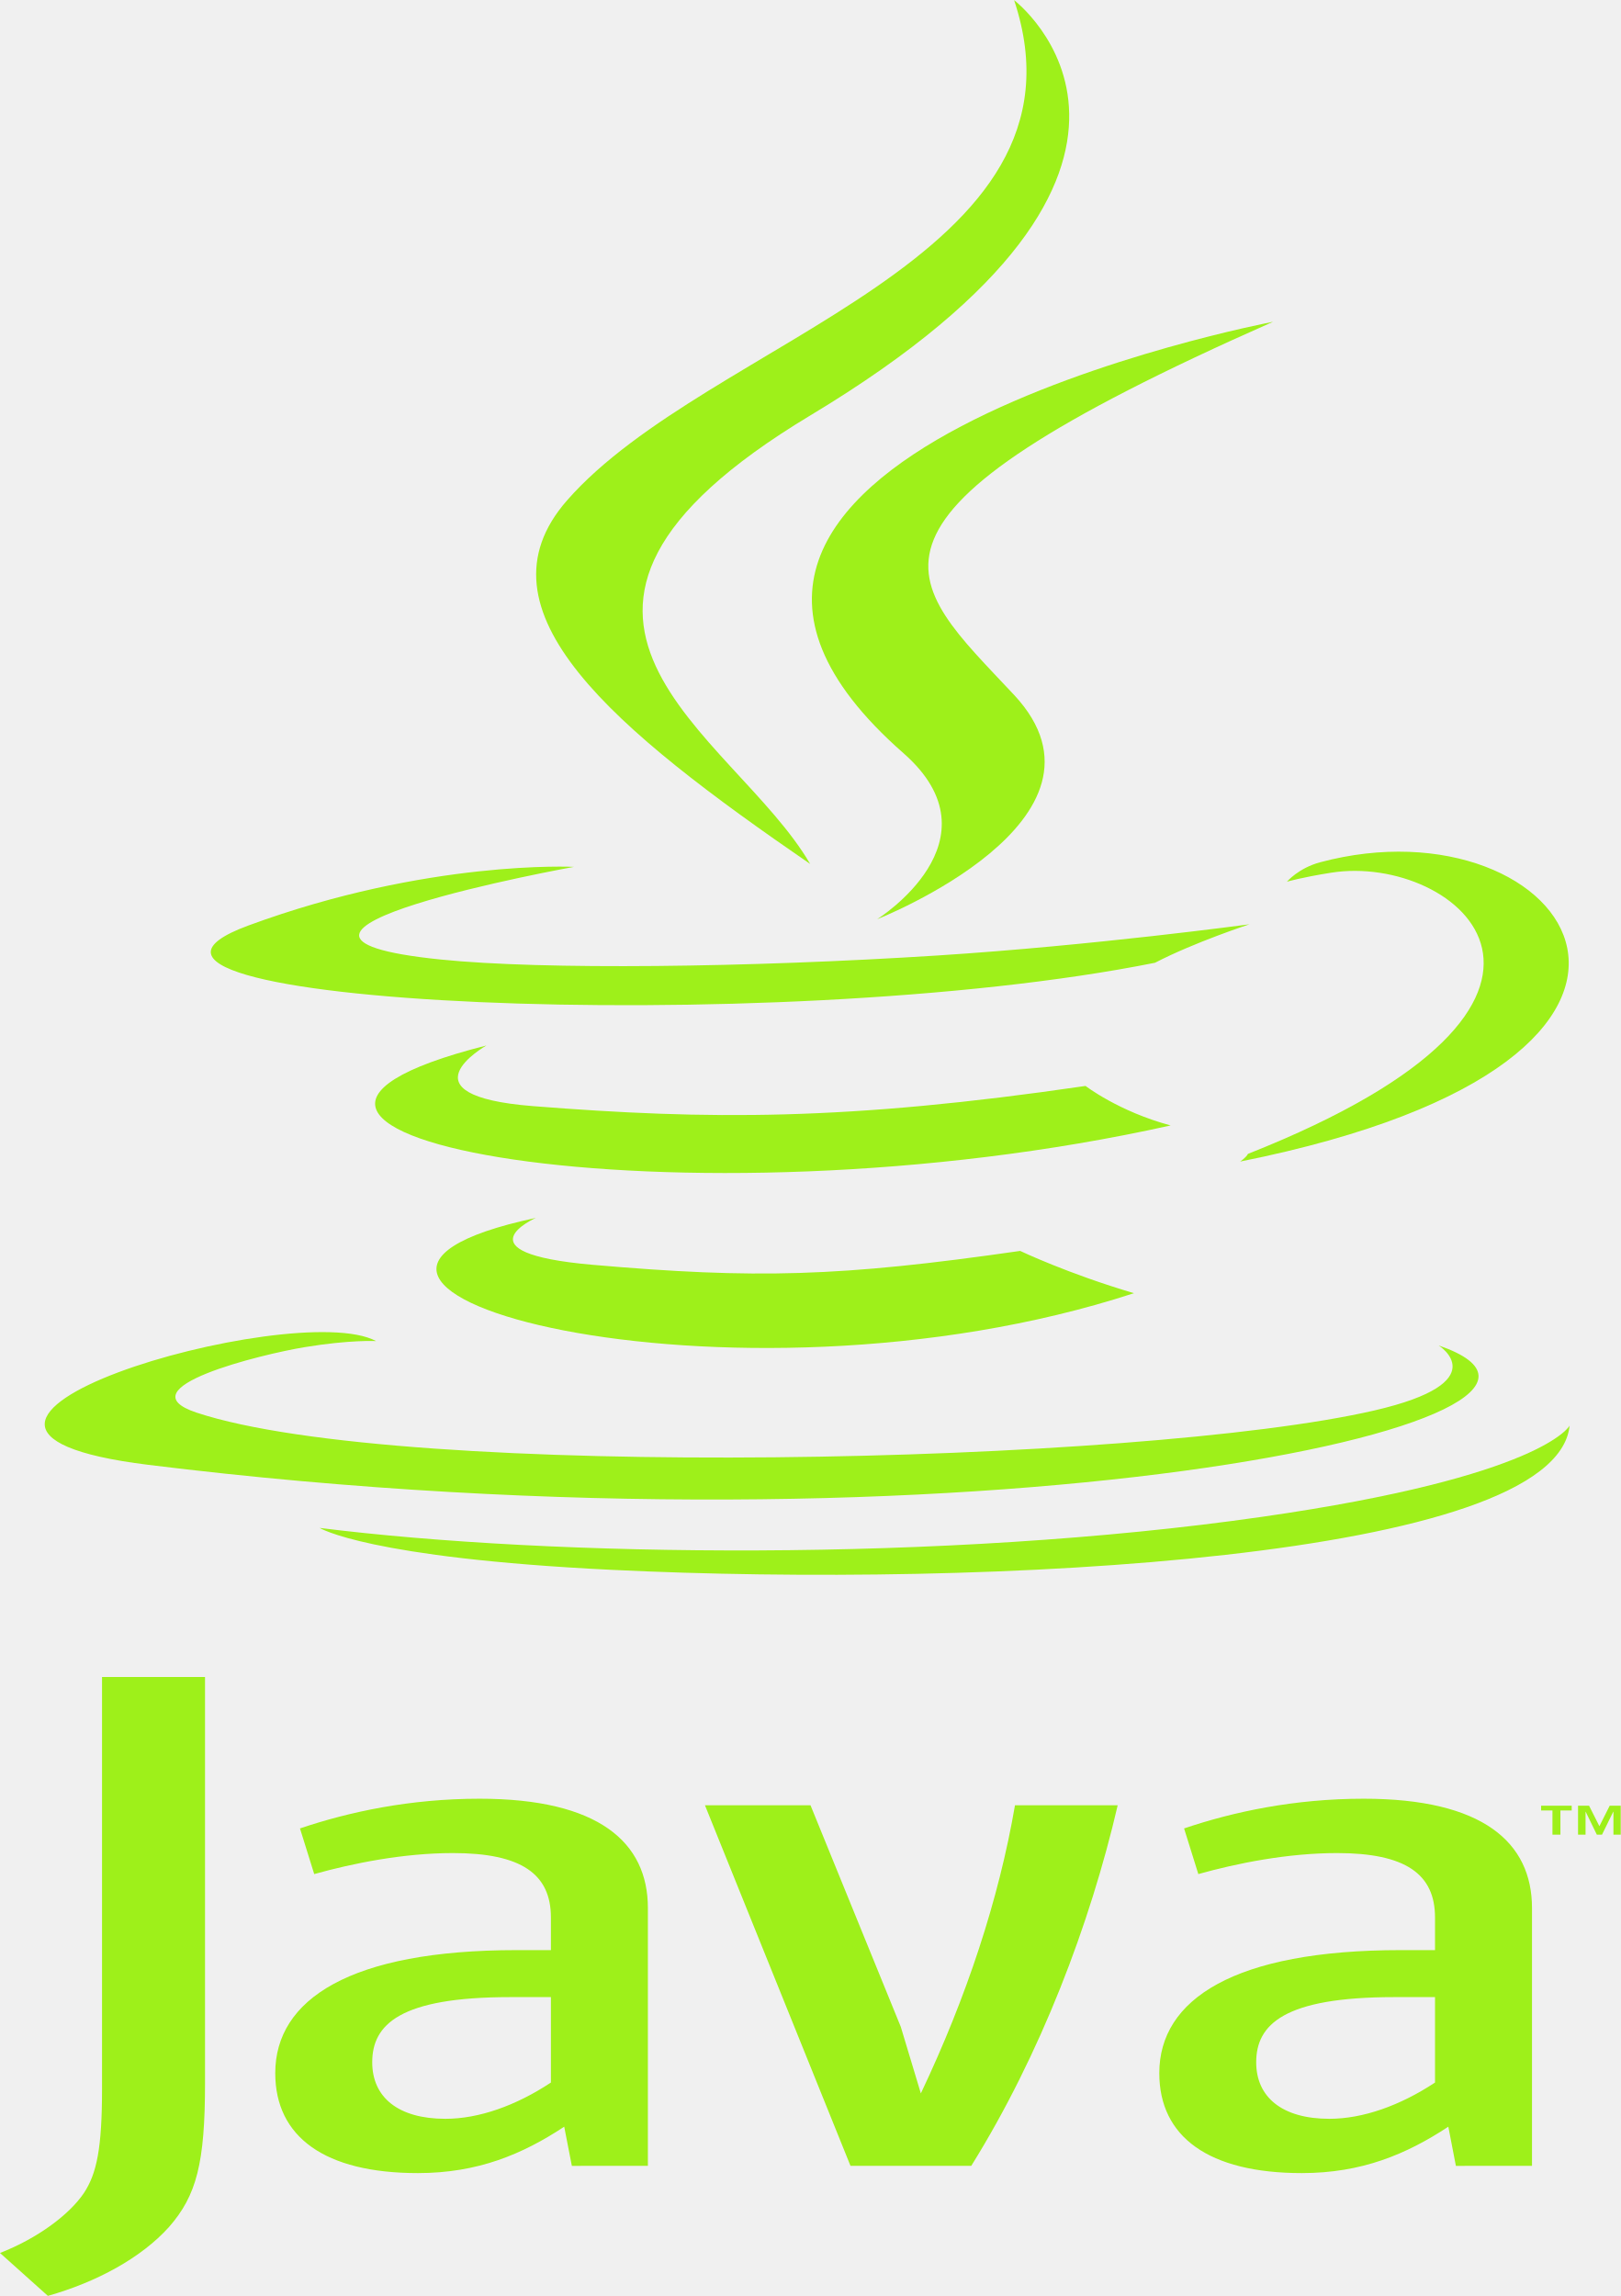
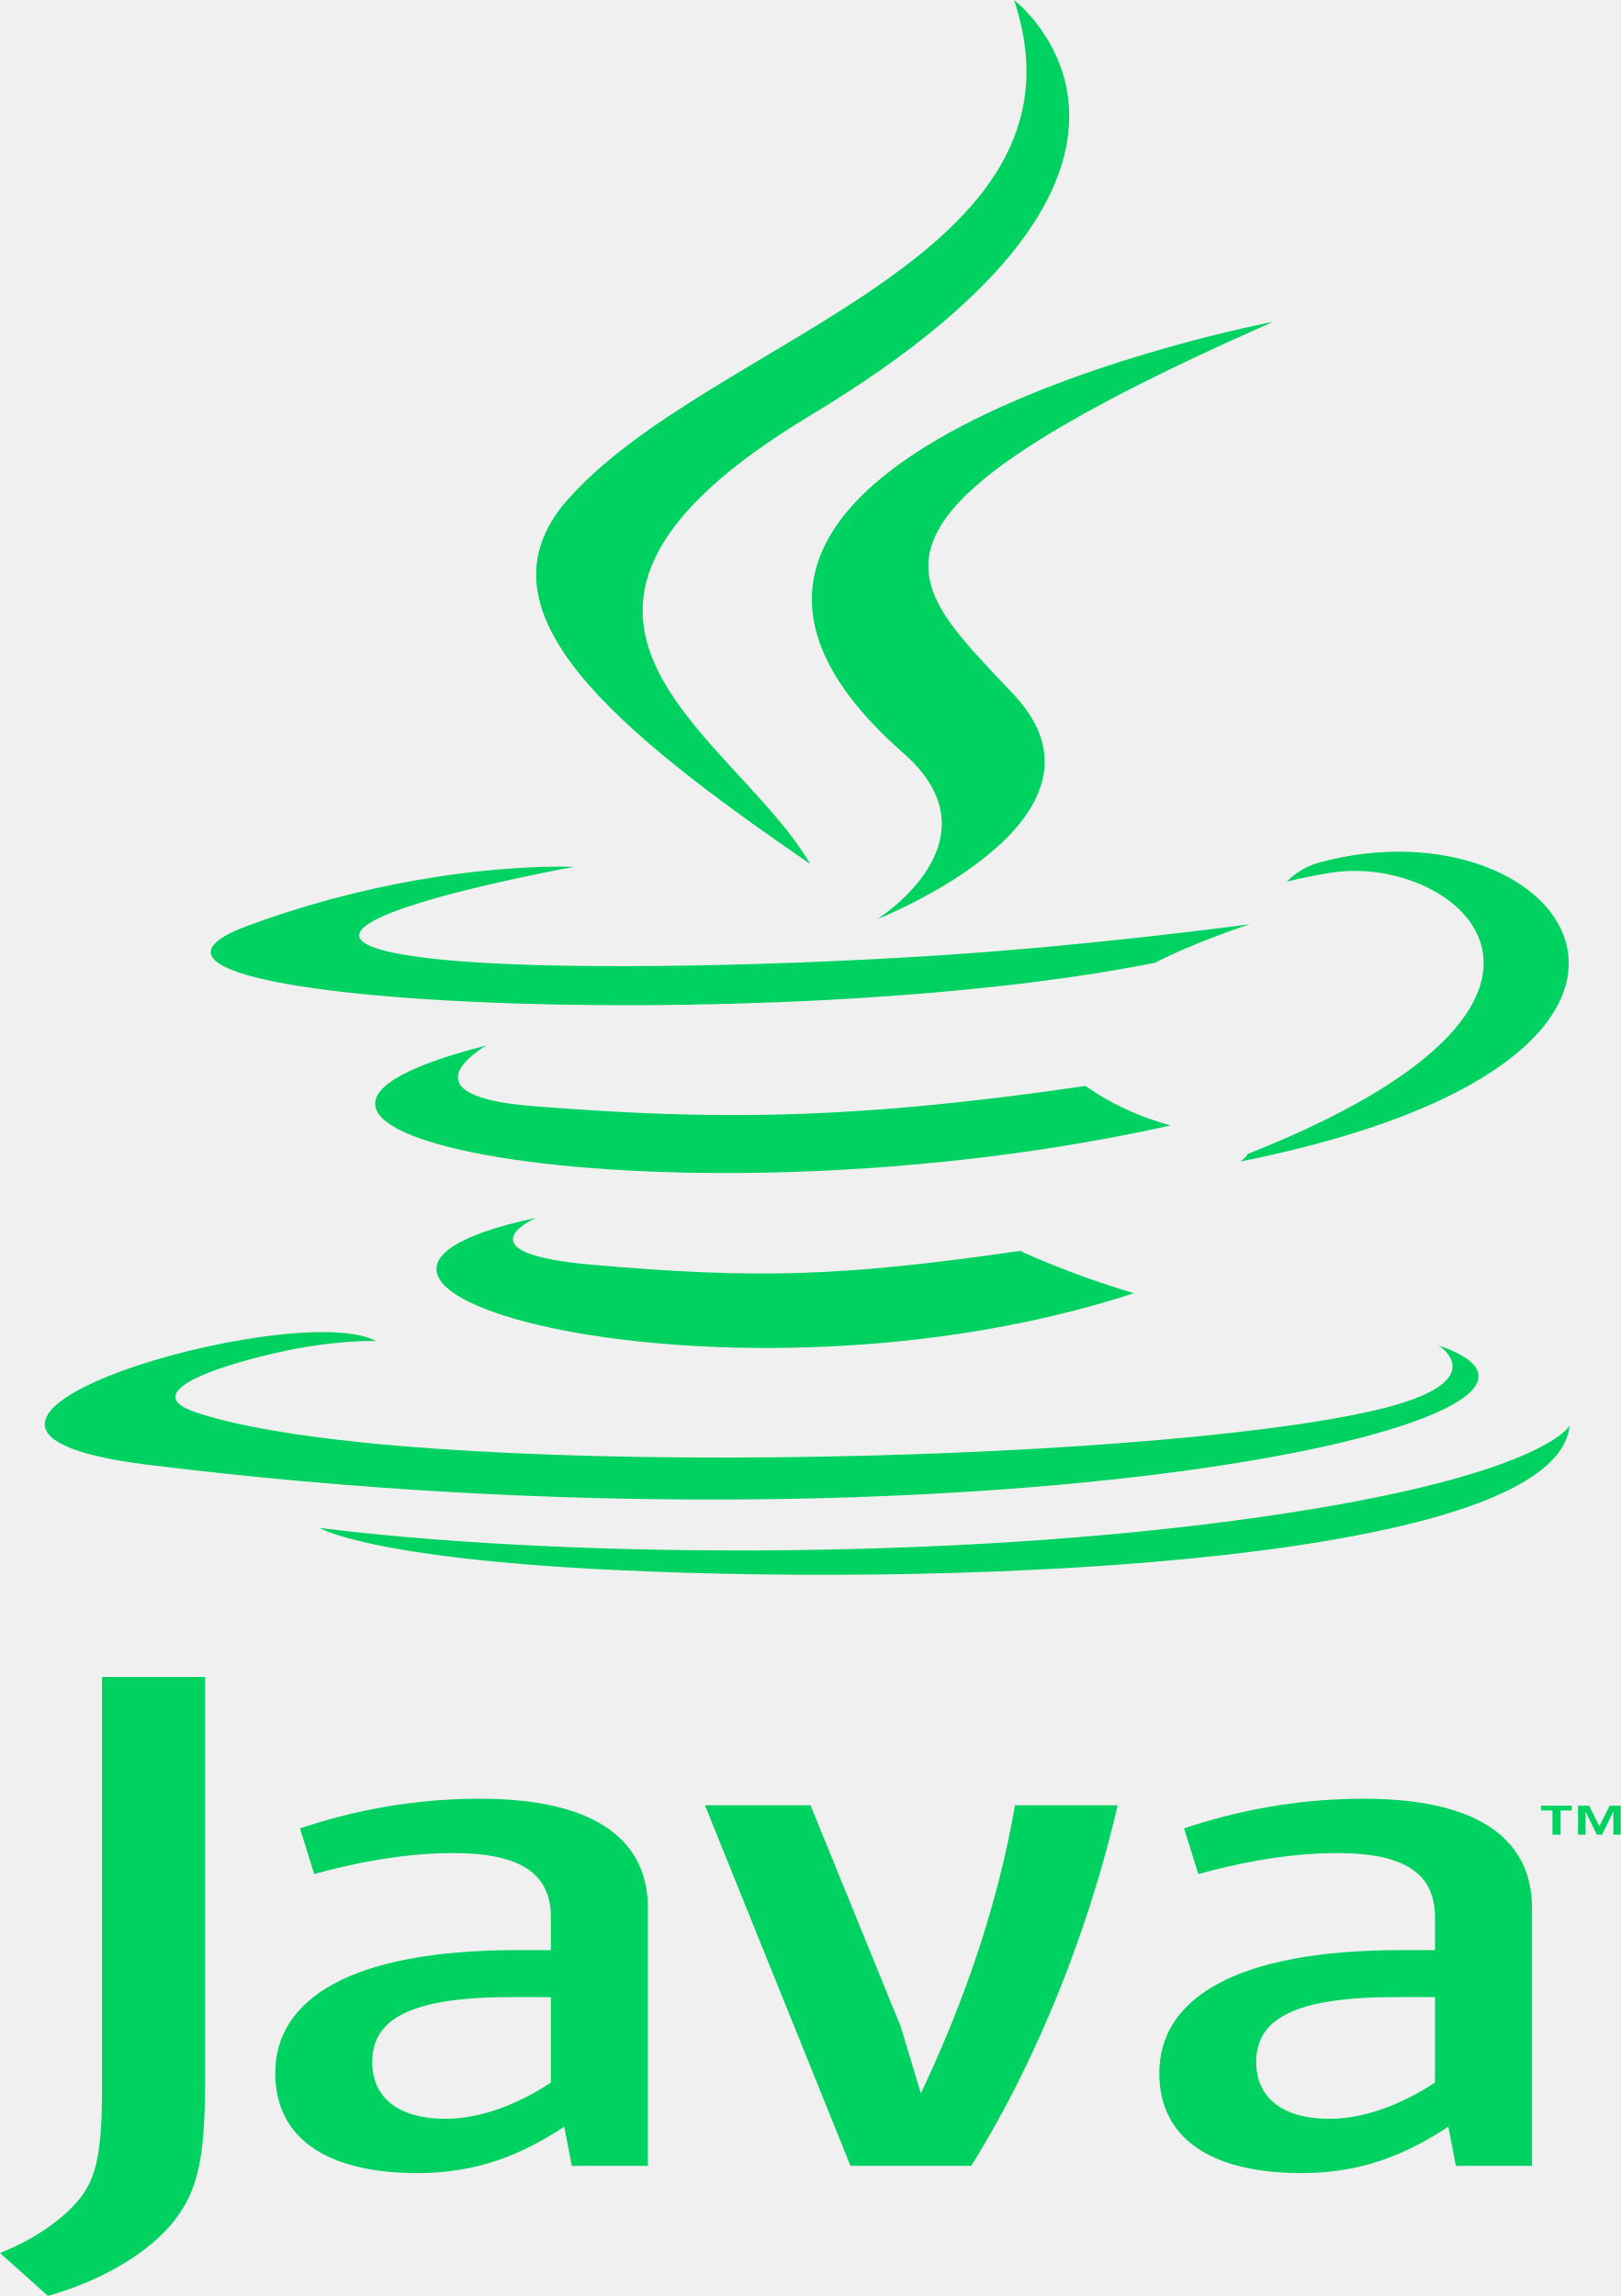
<svg xmlns="http://www.w3.org/2000/svg" width="24" height="34" viewBox="0 0 24 34" fill="none">
  <g clip-path="url(#clip0)">
-     <path d="M22.989 26.81H22.821V26.739H23.274V26.81H23.107V27.168H22.989V26.81V26.81ZM23.892 26.829H23.889L23.723 27.168H23.646L23.481 26.829H23.479V27.168H23.368V26.739H23.531L23.684 27.043L23.837 26.739H24V27.168H23.892L23.892 26.829V26.829Z" fill="#9EF01A" />
-     <path d="M7.935 18.035C7.935 18.035 6.765 18.553 8.768 18.729C11.194 18.94 12.434 18.909 15.107 18.524C15.107 18.524 15.81 18.86 16.792 19.15C10.798 21.107 3.227 19.037 7.935 18.035ZM7.203 15.482C7.203 15.482 5.89 16.222 7.894 16.38C10.486 16.584 12.533 16.6 16.075 16.081C16.075 16.081 16.564 16.459 17.335 16.666C10.088 18.28 2.016 16.793 7.203 15.482" fill="#9EF01A" />
-     <path d="M13.377 11.152C14.854 12.447 12.989 13.612 12.989 13.612C12.989 13.612 16.739 12.138 15.017 10.291C13.408 8.57 12.175 7.714 18.852 4.765C18.852 4.765 8.371 6.758 13.377 11.152" fill="#9EF01A" />
-     <path d="M21.304 19.924C21.304 19.924 22.17 20.467 20.35 20.887C16.891 21.685 5.951 21.927 2.912 20.919C1.82 20.557 3.868 20.055 4.513 19.949C5.185 19.838 5.569 19.859 5.569 19.859C4.354 19.207 -2.284 21.139 2.197 21.692C14.418 23.201 24.474 21.012 21.304 19.924V19.924ZM8.498 12.837C8.498 12.837 2.933 13.844 6.527 14.209C8.044 14.364 11.07 14.329 13.887 14.149C16.19 14.001 18.503 13.687 18.503 13.687C18.503 13.687 17.691 13.952 17.103 14.257C11.452 15.389 0.536 14.862 3.679 13.705C6.337 12.726 8.498 12.837 8.498 12.837V12.837ZM18.48 17.087C24.224 14.813 21.568 12.629 19.714 12.923C19.26 12.995 19.057 13.057 19.057 13.057C19.057 13.057 19.226 12.856 19.548 12.769C23.215 11.787 26.036 15.665 18.364 17.201C18.364 17.201 18.453 17.141 18.48 17.087Z" fill="#9EF01A" />
-     <path d="M15.017 0.002C15.017 0.002 18.198 2.425 11.999 6.152C7.029 9.142 10.866 10.846 11.997 12.794C9.096 10.8 6.967 9.045 8.395 7.412C10.492 5.014 16.3 3.851 15.017 0.002" fill="#9EF01A" />
-     <path d="M9.062 23.247C14.576 23.516 23.043 23.098 23.243 21.111C23.243 21.111 22.858 21.864 18.686 22.462C13.98 23.137 8.176 23.058 4.733 22.626C4.734 22.626 5.438 23.07 9.062 23.247" fill="#9EF01A" />
-     <path d="M8.158 30.839C7.638 31.183 7.089 31.376 6.596 31.376C5.892 31.376 5.512 31.054 5.512 30.539C5.512 29.981 5.919 29.574 7.554 29.574H8.158L8.158 30.839V30.839ZM9.594 32.072V28.255C9.594 27.28 8.863 26.636 7.102 26.636C6.074 26.636 5.174 26.829 4.442 27.076L4.653 27.752C5.23 27.591 5.976 27.441 6.708 27.441C7.722 27.441 8.158 27.752 8.158 28.395V28.878H7.652C5.188 28.878 4.076 29.606 4.076 30.7C4.076 31.643 4.808 32.18 6.188 32.18C7.075 32.18 7.737 31.901 8.355 31.493L8.468 32.073L9.594 32.072V32.072ZM14.383 32.072H12.594L10.439 26.733H12.002L13.339 30.014L13.636 31C14.313 29.574 14.791 28.126 15.03 26.733H16.551C16.143 28.491 15.41 30.421 14.383 32.072V32.072ZM21.25 30.839C20.729 31.183 20.179 31.376 19.686 31.376C18.984 31.376 18.602 31.054 18.602 30.539C18.602 29.981 19.011 29.574 20.645 29.574H21.25V30.839ZM22.686 32.072V28.255C22.686 27.28 21.954 26.636 20.195 26.636C19.166 26.636 18.265 26.829 17.534 27.076L17.745 27.752C18.321 27.591 19.068 27.441 19.8 27.441C20.814 27.441 21.25 27.752 21.25 28.395V28.878H20.743C18.278 28.878 17.167 29.606 17.167 30.7C17.167 31.643 17.899 32.18 19.278 32.18C20.165 32.18 20.827 31.901 21.447 31.493L21.559 32.073L22.686 32.072V32.072ZM2.502 32.979C2.093 33.434 1.432 33.794 0.709 33.998L3.05176e-05 33.363C0.551 33.148 1.023 32.8 1.242 32.476C1.432 32.188 1.511 31.817 1.511 30.93V24.834H3.036V30.846C3.036 32.033 2.911 32.512 2.502 32.979" fill="#9EF01A" />
+     <path d="M22.989 26.81H22.821V26.739H23.274V26.81H23.107V27.168H22.989V26.81V26.81ZM23.892 26.829H23.889L23.723 27.168H23.646L23.481 26.829H23.479V27.168H23.368V26.739H23.531L23.684 27.043L23.837 26.739H24V27.168H23.892L23.892 26.829V26.829Z" fill="#00D261" />
+     <path d="M7.935 18.035C7.935 18.035 6.765 18.553 8.768 18.729C11.194 18.94 12.434 18.909 15.107 18.524C15.107 18.524 15.81 18.86 16.792 19.15C10.798 21.107 3.227 19.037 7.935 18.035ZM7.203 15.482C7.203 15.482 5.89 16.222 7.894 16.38C10.486 16.584 12.533 16.6 16.075 16.081C16.075 16.081 16.564 16.459 17.335 16.666C10.088 18.28 2.016 16.793 7.203 15.482" fill="#00D261" />
+     <path d="M13.377 11.152C14.854 12.447 12.989 13.612 12.989 13.612C12.989 13.612 16.739 12.138 15.017 10.291C13.408 8.57 12.175 7.714 18.852 4.765C18.852 4.765 8.371 6.758 13.377 11.152" fill="#00D261" />
+     <path d="M21.304 19.924C21.304 19.924 22.17 20.467 20.35 20.887C16.891 21.685 5.951 21.927 2.912 20.919C1.82 20.557 3.868 20.055 4.513 19.949C5.185 19.838 5.569 19.859 5.569 19.859C4.354 19.207 -2.284 21.139 2.197 21.692C14.418 23.201 24.474 21.012 21.304 19.924V19.924ZM8.498 12.837C8.498 12.837 2.933 13.844 6.527 14.209C8.044 14.364 11.07 14.329 13.887 14.149C16.19 14.001 18.503 13.687 18.503 13.687C18.503 13.687 17.691 13.952 17.103 14.257C11.452 15.389 0.536 14.862 3.679 13.705C6.337 12.726 8.498 12.837 8.498 12.837V12.837ZM18.48 17.087C24.224 14.813 21.568 12.629 19.714 12.923C19.26 12.995 19.057 13.057 19.057 13.057C19.057 13.057 19.226 12.856 19.548 12.769C23.215 11.787 26.036 15.665 18.364 17.201C18.364 17.201 18.453 17.141 18.48 17.087Z" fill="#00D261" />
+     <path d="M15.017 0.002C15.017 0.002 18.198 2.425 11.999 6.152C7.029 9.142 10.866 10.846 11.997 12.794C9.096 10.8 6.967 9.045 8.395 7.412C10.492 5.014 16.3 3.851 15.017 0.002" fill="#00D261" />
+     <path d="M9.062 23.247C14.576 23.516 23.043 23.098 23.243 21.111C23.243 21.111 22.858 21.864 18.686 22.462C13.98 23.137 8.176 23.058 4.733 22.626C4.734 22.626 5.438 23.07 9.062 23.247" fill="#00D261" />
+     <path d="M8.158 30.839C7.638 31.183 7.089 31.376 6.596 31.376C5.892 31.376 5.512 31.054 5.512 30.539C5.512 29.981 5.919 29.574 7.554 29.574H8.158L8.158 30.839V30.839ZM9.594 32.072V28.255C9.594 27.28 8.863 26.636 7.102 26.636C6.074 26.636 5.174 26.829 4.442 27.076L4.653 27.752C5.23 27.591 5.976 27.441 6.708 27.441C7.722 27.441 8.158 27.752 8.158 28.395V28.878H7.652C5.188 28.878 4.076 29.606 4.076 30.7C4.076 31.643 4.808 32.18 6.188 32.18C7.075 32.18 7.737 31.901 8.355 31.493L8.468 32.073L9.594 32.072V32.072ZM14.383 32.072H12.594L10.439 26.733H12.002L13.339 30.014L13.636 31C14.313 29.574 14.791 28.126 15.03 26.733H16.551C16.143 28.491 15.41 30.421 14.383 32.072V32.072ZM21.25 30.839C20.729 31.183 20.179 31.376 19.686 31.376C18.984 31.376 18.602 31.054 18.602 30.539C18.602 29.981 19.011 29.574 20.645 29.574H21.25V30.839ZM22.686 32.072V28.255C22.686 27.28 21.954 26.636 20.195 26.636C19.166 26.636 18.265 26.829 17.534 27.076L17.745 27.752C18.321 27.591 19.068 27.441 19.8 27.441C20.814 27.441 21.25 27.752 21.25 28.395V28.878H20.743C18.278 28.878 17.167 29.606 17.167 30.7C17.167 31.643 17.899 32.18 19.278 32.18C20.165 32.18 20.827 31.901 21.447 31.493L21.559 32.073L22.686 32.072V32.072ZM2.502 32.979C2.093 33.434 1.432 33.794 0.709 33.998L3.05176e-05 33.363C0.551 33.148 1.023 32.8 1.242 32.476C1.432 32.188 1.511 31.817 1.511 30.93V24.834H3.036V30.846C3.036 32.033 2.911 32.512 2.502 32.979" fill="#00D261" />
  </g>
  <defs>
    <clipPath id="clip0">
      <rect width="24" height="34" fill="white" />
    </clipPath>
  </defs>
</svg>
